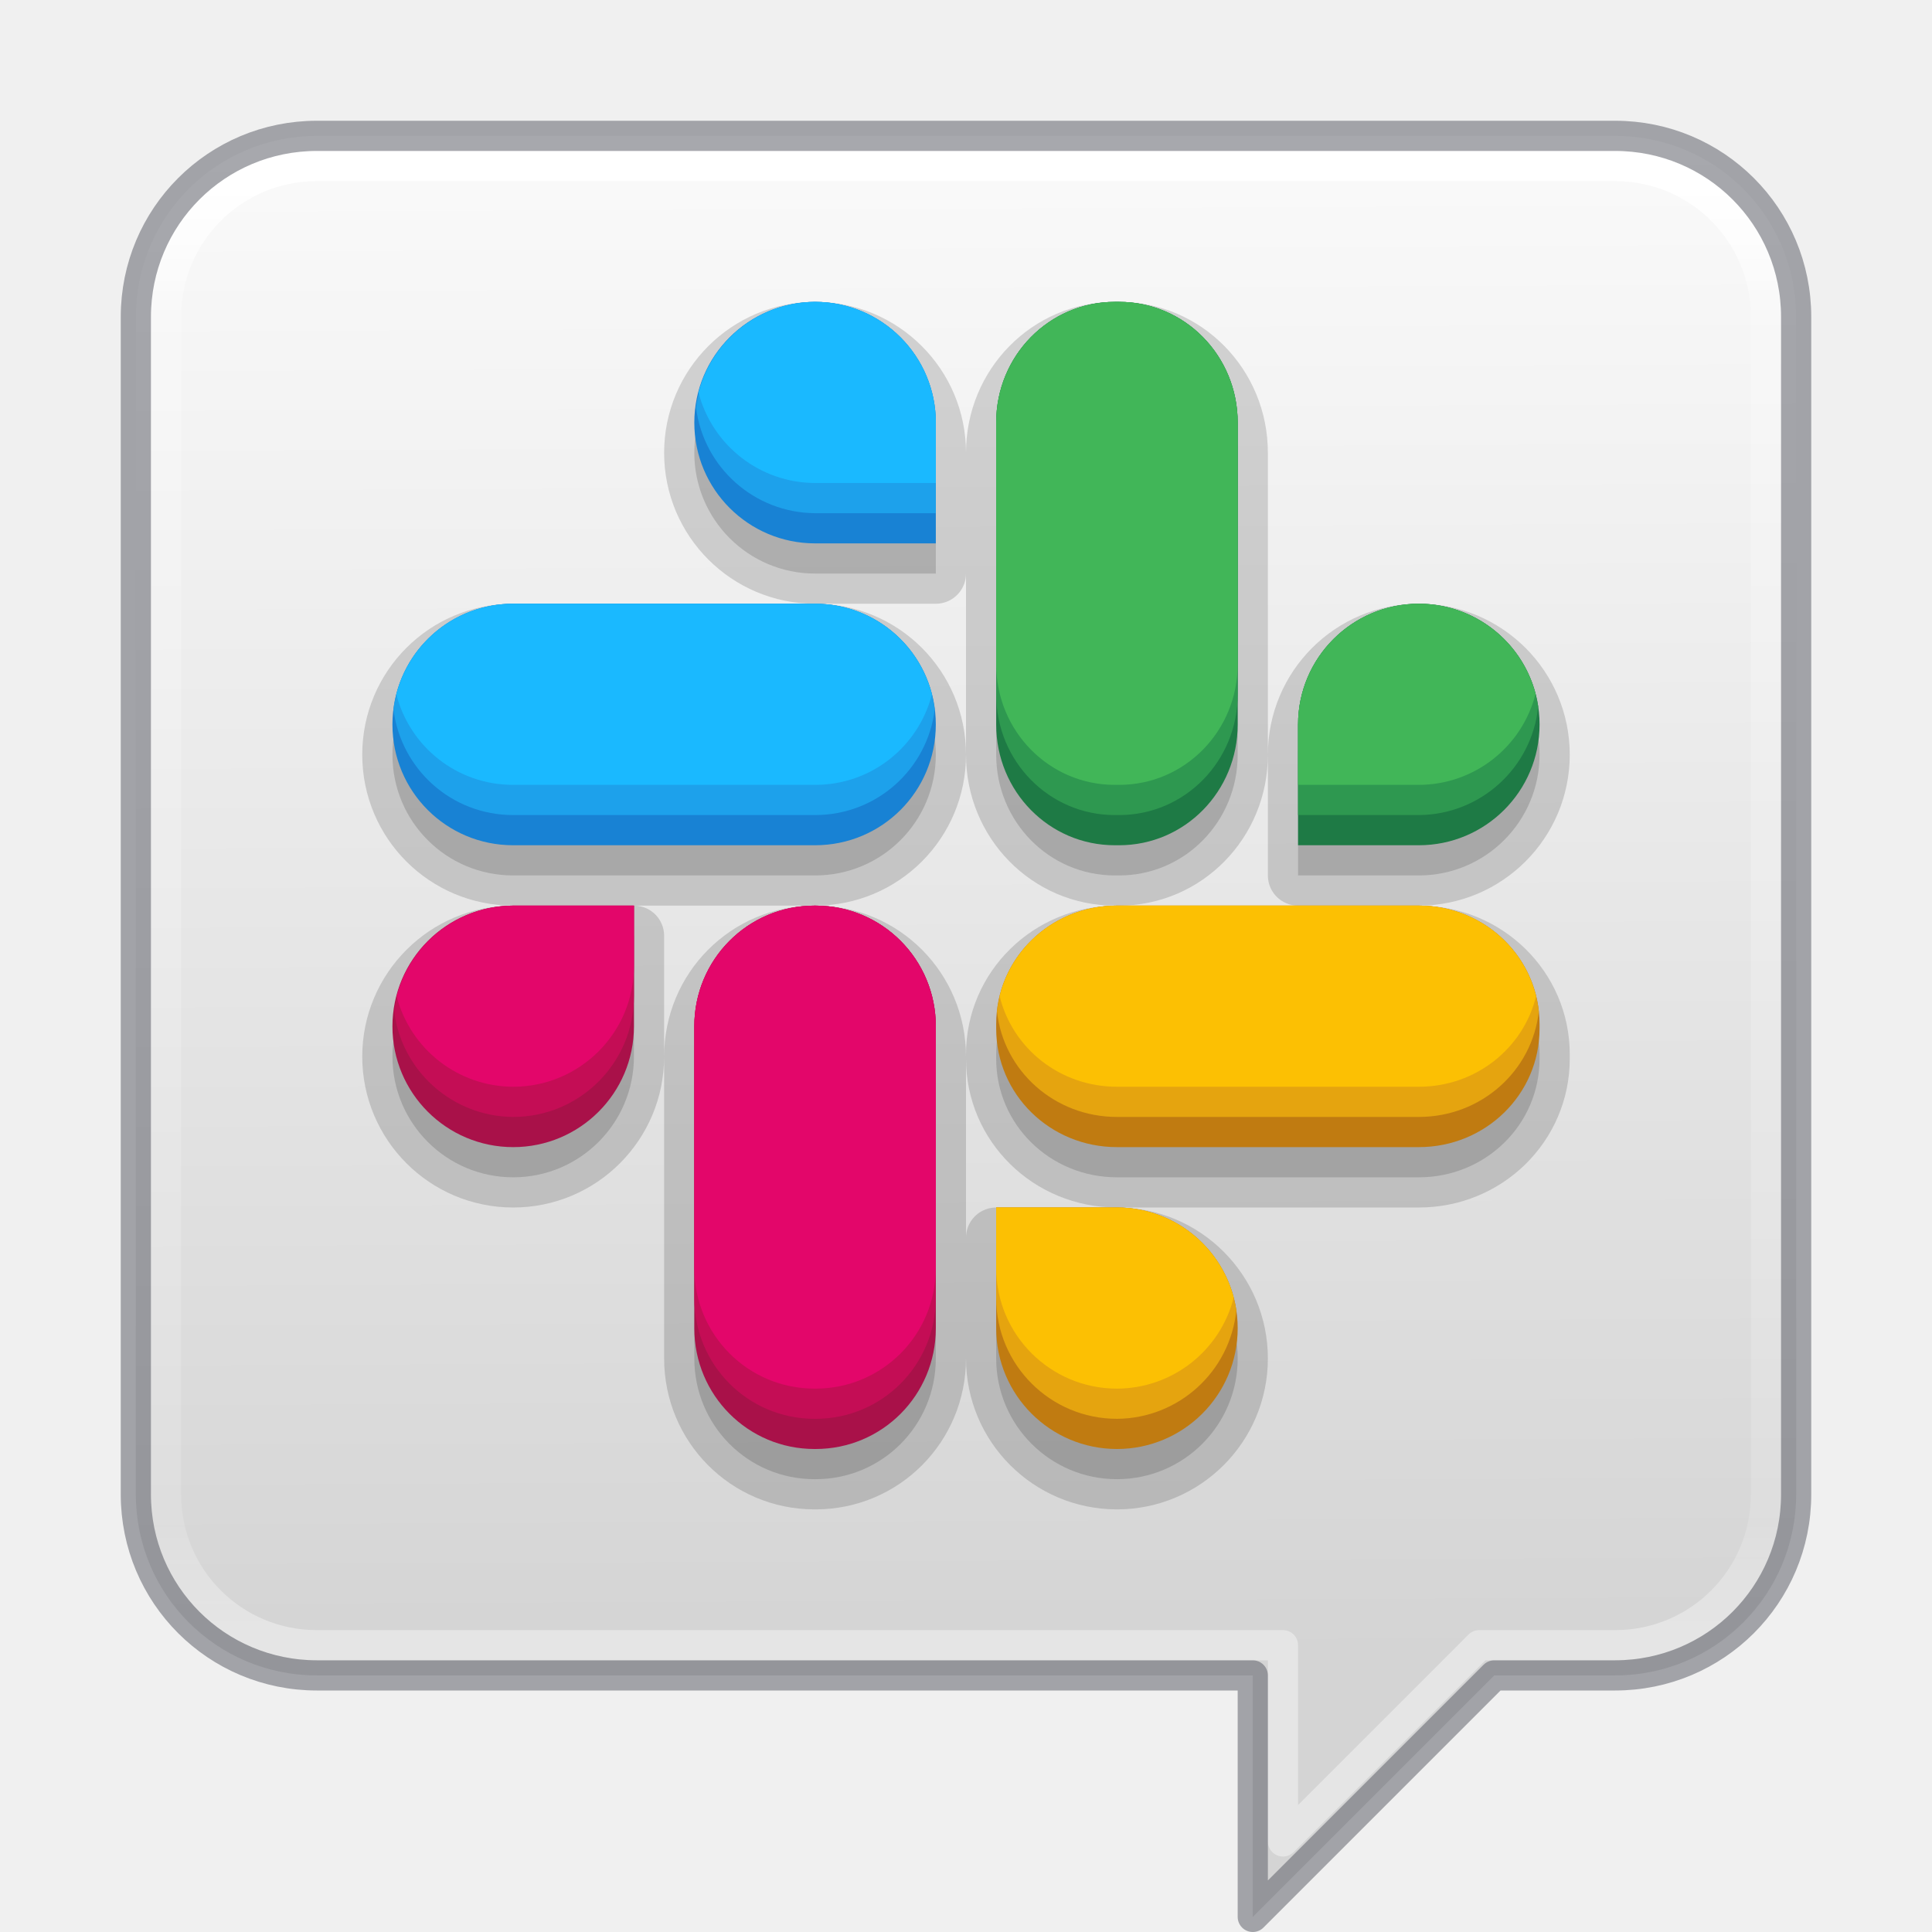
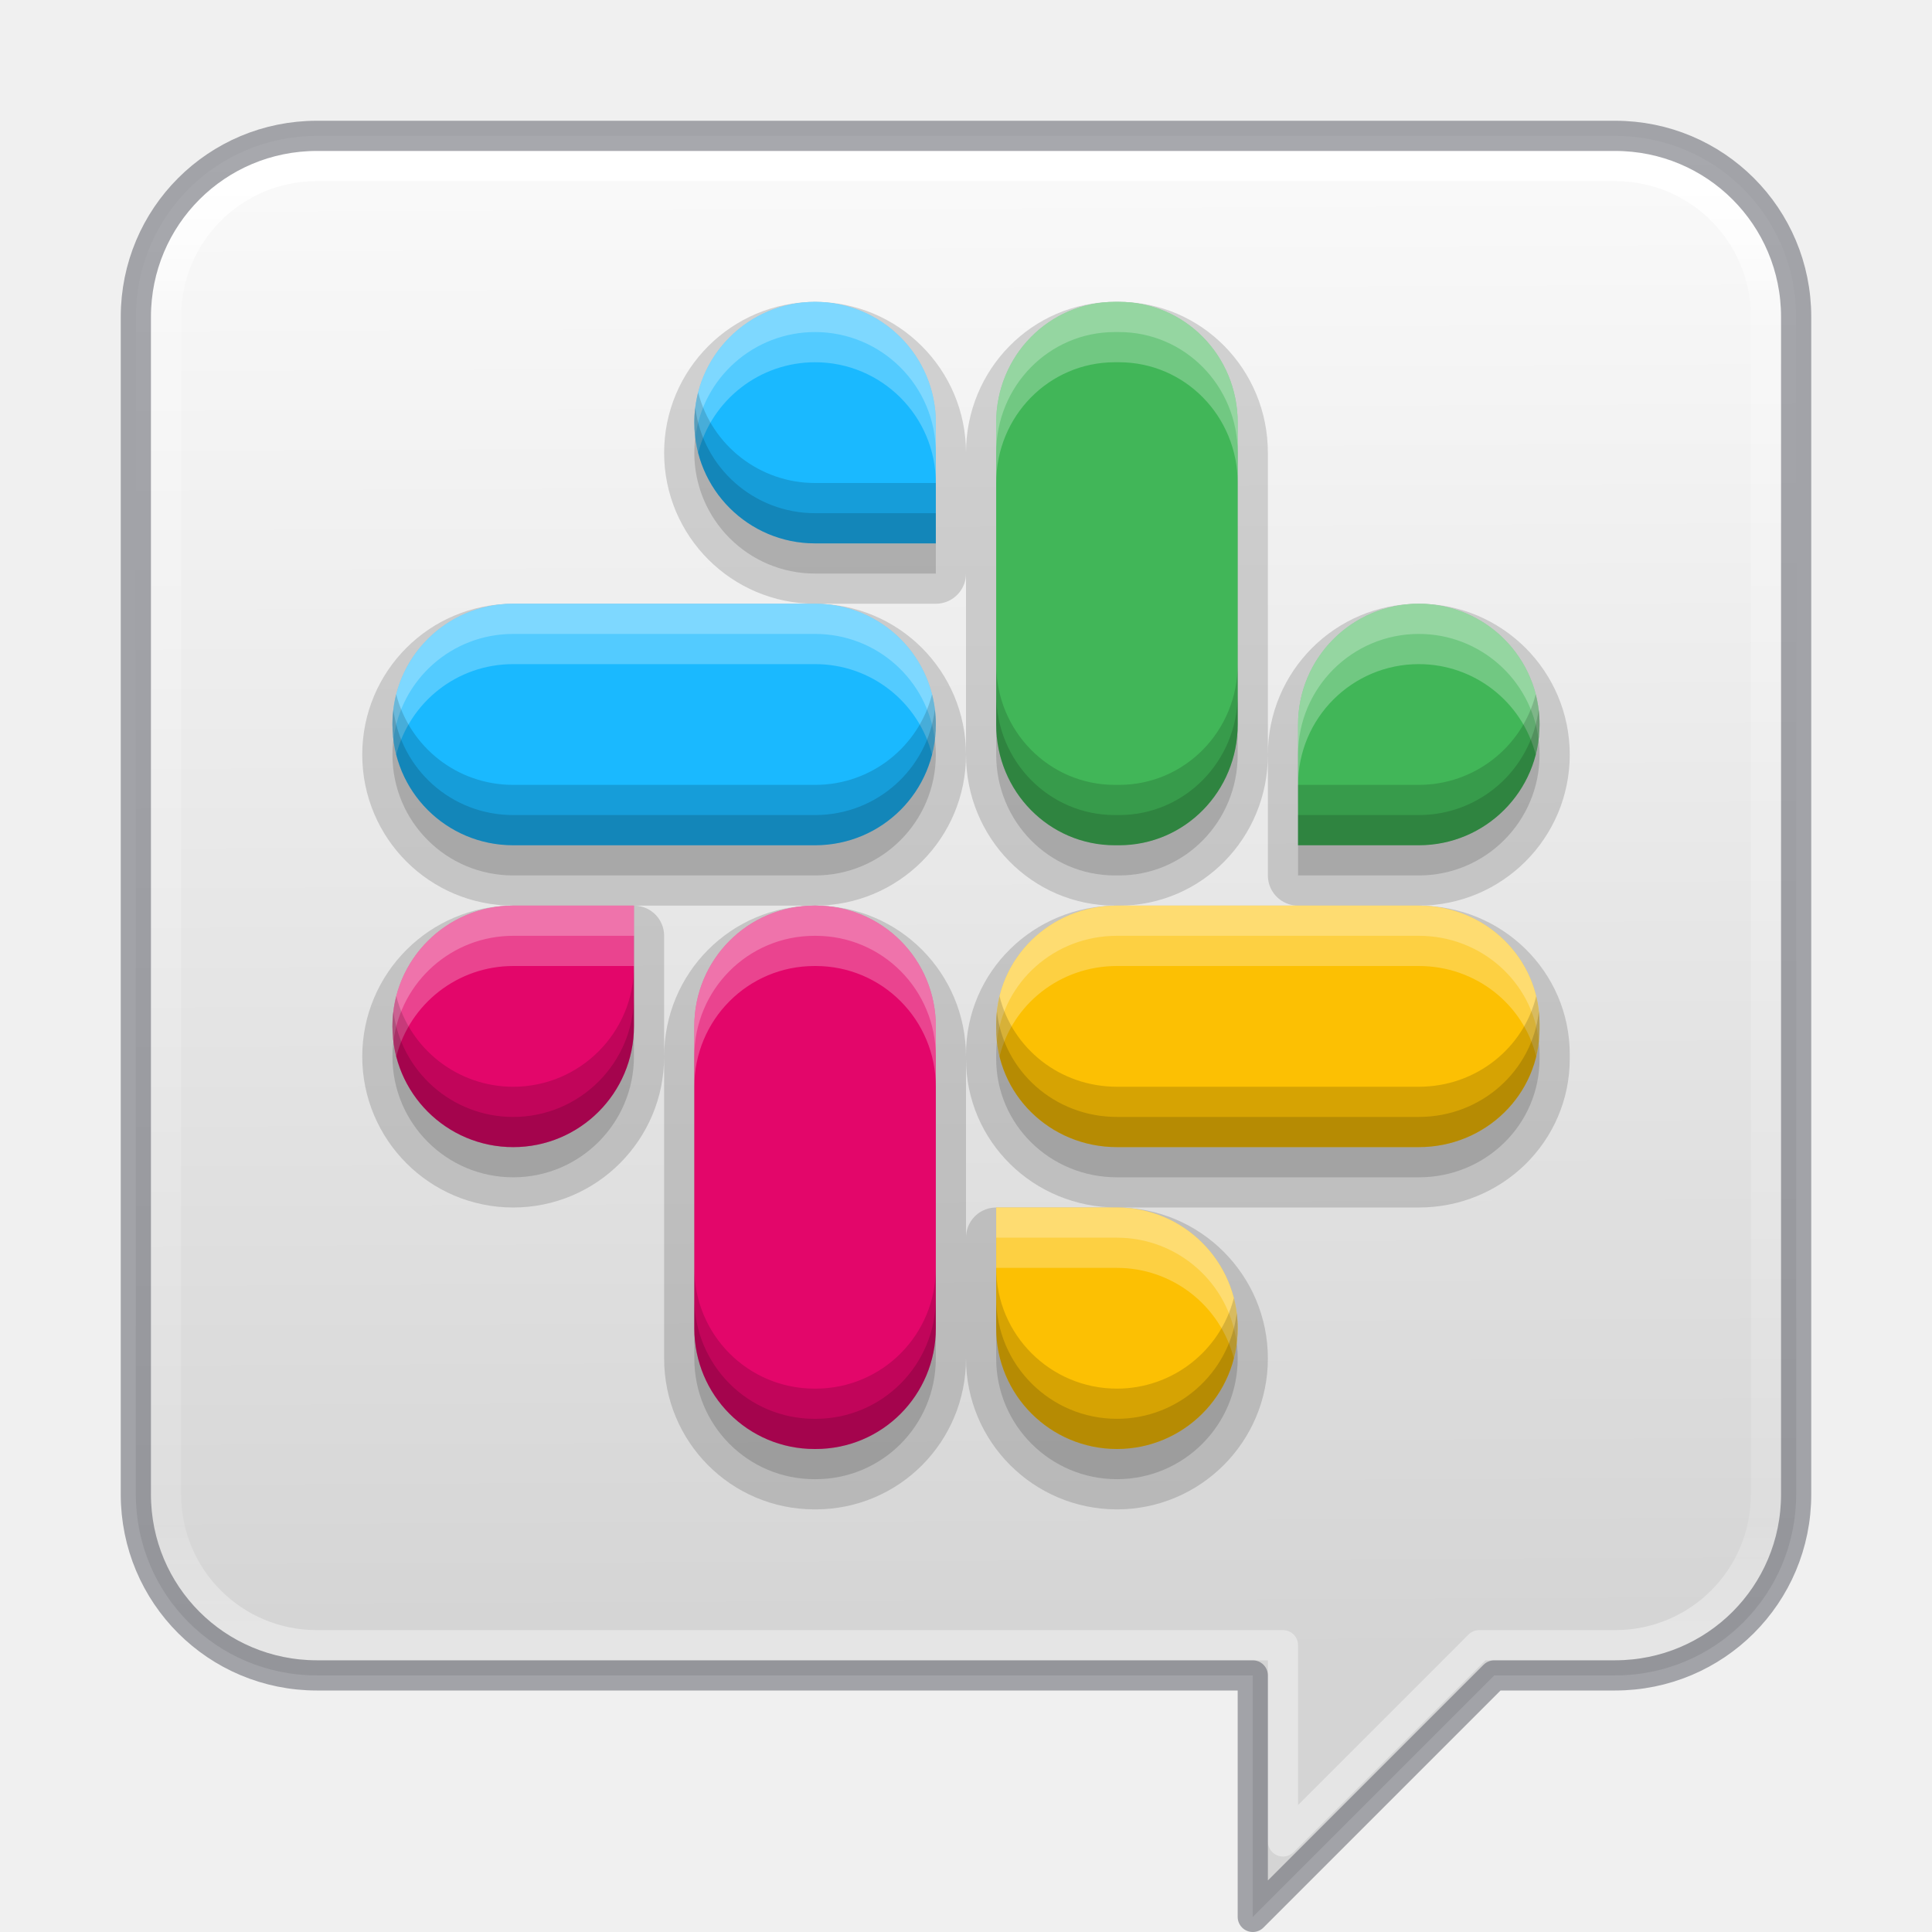
<svg xmlns="http://www.w3.org/2000/svg" xmlns:xlink="http://www.w3.org/1999/xlink" width="64" height="64" viewBox="0 0 64 64" fill="none" version="1.1" id="svg4" xml:space="preserve">
  <defs id="defs4">
    <linearGradient id="linearGradient4">
      <stop style="stop-color:#fafafa;stop-opacity:1;" offset="0" id="stop4" />
      <stop style="stop-color:#d4d4d4;stop-opacity:1;" offset="1" id="stop5" />
    </linearGradient>
    <linearGradient y2="42.053" x2="37.962" y1="5.848" x1="37.962" gradientTransform="matrix(1.432432,0,0,1.436283,-2.378375,-2.399544)" gradientUnits="userSpaceOnUse" id="linearGradient3904" xlink:href="#linearGradient4270" />
    <linearGradient id="linearGradient4270">
      <stop id="stop4272" style="stop-color:#ffffff;stop-opacity:1" offset="0" />
      <stop id="stop4274" style="stop-color:#ffffff;stop-opacity:0.235" offset="0.087" />
      <stop id="stop4276" style="stop-color:#ffffff;stop-opacity:0.157" offset="0.913" />
      <stop id="stop4278" style="stop-color:#ffffff;stop-opacity:0.392" offset="1" />
    </linearGradient>
    <linearGradient id="linearGradient3688-166-749-654">
      <stop offset="0" style="stop-color:#181818;stop-opacity:1" id="stop3088" />
      <stop offset="1" style="stop-color:#181818;stop-opacity:0" id="stop3090" />
    </linearGradient>
    <linearGradient id="linearGradient3702-501-757-795">
      <stop offset="0" style="stop-color:#181818;stop-opacity:0" id="stop3100" />
      <stop offset="0.5" style="stop-color:#181818;stop-opacity:1" id="stop3102" />
      <stop offset="1" style="stop-color:#181818;stop-opacity:0" id="stop3104" />
    </linearGradient>
    <radialGradient cx="4.993" cy="43.5" r="2.5" fx="4.993" fy="43.5" id="radialGradient3337-2-2" xlink:href="#linearGradient3688-166-749-654" gradientUnits="userSpaceOnUse" gradientTransform="matrix(2.404541,0,0,1,41.98575,15.5)" />
    <radialGradient cx="4.993" cy="43.5" r="2.5" fx="4.993" fy="43.5" id="radialGradient3339-1-4" xlink:href="#linearGradient3688-166-749-654" gradientUnits="userSpaceOnUse" gradientTransform="matrix(2.404541,0,0,1,-22.01424,-102.5)" />
    <linearGradient x1="25.058" y1="47.028" x2="25.058" y2="39.999" id="linearGradient6394" xlink:href="#linearGradient3702-501-757-795" gradientUnits="userSpaceOnUse" gradientTransform="matrix(1.571429,0,0,0.7142857,-5.714285,27.92857)" />
    <style id="style1">.g{fill:#000;}.g,.h,.i{stroke-width:0px;}.h{fill:url(#e);}.i{fill:#fff;}</style>
    <style id="style1-6">.cls-1{fill:#fff;}</style>
    <style id="style1-67">.cls-1{fill:#fff;}</style>
    <linearGradient xlink:href="#linearGradient4" id="linearGradient5" x1="33.5" y1="5" x2="33.5" y2="59" gradientUnits="userSpaceOnUse" />
    <linearGradient id="linearGradient24">
      <stop style="stop-color:#fafafa;stop-opacity:1;" offset="0" id="stop24" />
      <stop style="stop-color:#fafafa;stop-opacity:0;" offset="1" id="stop25" />
    </linearGradient>
    <linearGradient id="linearGradient23">
      <stop offset="0" style="stop-color:#ffffff;stop-opacity:1" id="stop20" />
      <stop offset="0.134" style="stop-color:#ffffff;stop-opacity:0.235" id="stop21" />
      <stop offset="0.866" style="stop-color:#ffffff;stop-opacity:0.157" id="stop22" />
      <stop offset="1" style="stop-color:#ffffff;stop-opacity:0.392" id="stop23" />
    </linearGradient>
    <linearGradient id="linearGradient2">
      <stop style="stop-color:#5865f2;stop-opacity:1;" offset="0" id="stop3-3" />
      <stop style="stop-color:#1f30f4;stop-opacity:1;" offset="1" id="stop4-5" />
    </linearGradient>
    <style id="style1-53">.g{fill:#000;}.g,.h,.i{stroke-width:0px;}.h{fill:url(#e);}.i{fill:#fff;}</style>
    <style id="style1-6-5">.cls-1{fill:#fff;}</style>
    <style id="style1-67-6">.cls-1{fill:#fff;}</style>
    <style id="style1-56">.g{fill:#000;}.g,.h,.i{stroke-width:0px;}.h{fill:url(#e);}.i{fill:#fff;}</style>
    <style id="style1-7">.g{fill:#000;}.g,.h,.i{stroke-width:0px;}.h{fill:url(#e);}.i{fill:#fff;}</style>
    <style id="style1-5">.g{fill:#000;}.g,.h,.i{stroke-width:0px;}.h{fill:url(#e);}.i{fill:#fff;}</style>
    <style id="style1-3">.g{fill:#000;}.g,.h,.i{stroke-width:0px;}.h{fill:url(#e);}.i{fill:#fff;}</style>
    <style id="style1-6-1">.cls-1{fill:#fff;}</style>
    <style id="style1-2">.g{fill:#000;}.g,.h,.i{stroke-width:0px;}.h{fill:url(#e);}.i{fill:#fff;}</style>
    <style id="style1-6-8">.cls-1{fill:#fff;}</style>
    <linearGradient xlink:href="#linearGradient4" id="linearGradient11" x1="32" y1="3" x2="32" y2="61" gradientUnits="userSpaceOnUse" gradientTransform="translate(0,-67)" />
    <linearGradient xlink:href="#linearGradient23" id="linearGradient20" x1="32" y1="4" x2="32" y2="60" gradientUnits="userSpaceOnUse" gradientTransform="translate(0,-67)" />
    <linearGradient xlink:href="#linearGradient24" id="linearGradient25" x1="53.554" y1="59.876" x2="52.483" y2="55.162" gradientUnits="userSpaceOnUse" gradientTransform="translate(0,-67)" />
    <linearGradient id="linearGradient3820-7-2">
      <stop offset="0" style="stop-color:#000000;stop-opacity:1" id="stop3822-2-6" />
      <stop offset="1" style="stop-color:#000000;stop-opacity:0" id="stop3824-1-2" />
    </linearGradient>
    <radialGradient xlink:href="#linearGradient3820-7-2" id="radialGradient3" gradientUnits="userSpaceOnUse" gradientTransform="matrix(0.3823536,7.5555777e-8,-1.8372241e-8,0.1115198,-5.925427,36.33585)" cx="99.189" cy="185.297" fx="99.189" fy="185.297" r="62.769" />
    <radialGradient xlink:href="#linearGradient3820-7-2" id="radialGradient4" gradientUnits="userSpaceOnUse" gradientTransform="matrix(0.2549024,5.3967361e-8,-1.2248161e-8,0.07965545,6.716382,44.24067)" cx="99.189" cy="185.297" fx="99.189" fy="185.297" r="62.769" />
    <style id="style1-9">.g{fill:#000;}.g,.h,.i{stroke-width:0px;}.h{fill:url(#e);}.i{fill:#fff;}</style>
    <style id="style1-6-22">.cls-1{fill:#fff;}</style>
    <style id="style1-67-8">.cls-1{fill:#fff;}</style>
    <style id="style1-56-9">.g{fill:#000;}.g,.h,.i{stroke-width:0px;}.h{fill:url(#e);}.i{fill:#fff;}</style>
    <style id="style1-7-7">.g{fill:#000;}.g,.h,.i{stroke-width:0px;}.h{fill:url(#e);}.i{fill:#fff;}</style>
    <style id="style1-5-3">.g{fill:#000;}.g,.h,.i{stroke-width:0px;}.h{fill:url(#e);}.i{fill:#fff;}</style>
    <style id="style1-3-6">.g{fill:#000;}.g,.h,.i{stroke-width:0px;}.h{fill:url(#e);}.i{fill:#fff;}</style>
    <style id="style1-6-1-1">.cls-1{fill:#fff;}</style>
    <style id="style1-2-2">.g{fill:#000;}.g,.h,.i{stroke-width:0px;}.h{fill:url(#e);}.i{fill:#fff;}</style>
    <style id="style1-6-8-9">.cls-1{fill:#fff;}</style>
    <linearGradient xlink:href="#linearGradient2" id="linearGradient11-3" x1="32" y1="3" x2="32" y2="61" gradientUnits="userSpaceOnUse" gradientTransform="translate(0,-65)" />
    <linearGradient xlink:href="#linearGradient23" id="linearGradient20-1" x1="32" y1="4" x2="32" y2="60" gradientUnits="userSpaceOnUse" gradientTransform="translate(0,-65)" />
    <linearGradient xlink:href="#linearGradient24" id="linearGradient25-9" x1="53.554" y1="59.876" x2="52.483" y2="55.162" gradientUnits="userSpaceOnUse" gradientTransform="translate(0,-65)" />
    <radialGradient xlink:href="#linearGradient3820-7-2" id="radialGradient3-8" gradientUnits="userSpaceOnUse" gradientTransform="matrix(0.3823536,7.5555777e-8,-1.8372241e-8,0.1115198,-5.925427,36.33585)" cx="99.189" cy="185.297" fx="99.189" fy="185.297" r="62.769" />
    <radialGradient xlink:href="#linearGradient3820-7-2" id="radialGradient4-4" gradientUnits="userSpaceOnUse" gradientTransform="matrix(0.2549024,5.3967361e-8,-1.2248161e-8,0.07965545,6.716382,44.24067)" cx="99.189" cy="185.297" fx="99.189" fy="185.297" r="62.769" />
    <linearGradient id="linearGradient909">
      <stop id="stop901" style="stop-color:#cd9ef7;stop-opacity:1" offset="0" />
      <stop id="stop907" style="stop-color:#a56de2;stop-opacity:1" offset="1" />
    </linearGradient>
    <linearGradient y2="39.317" x2="24" y1="5.898" x1="24" gradientTransform="matrix(1.432432,0,0,1.436283,-2.378375,-2.470783)" gradientUnits="userSpaceOnUse" id="linearGradient3904-5" xlink:href="#linearGradient4270-0" />
    <linearGradient id="linearGradient4270-0">
      <stop id="stop4272-3" style="stop-color:#ffffff;stop-opacity:1" offset="0" />
      <stop id="stop4274-6" style="stop-color:#ffffff;stop-opacity:0.235" offset="0.094" />
      <stop id="stop4276-1" style="stop-color:#ffffff;stop-opacity:0.157" offset="0.927" />
      <stop id="stop4278-0" style="stop-color:#ffffff;stop-opacity:0.392" offset="1" />
    </linearGradient>
    <linearGradient xlink:href="#linearGradient4" id="linearGradient899" x1="31.781" y1="4.927" x2="32" y2="55" gradientUnits="userSpaceOnUse" />
    <linearGradient id="linearGradient18">
      <stop style="stop-color:#ffffff;stop-opacity:1;" offset="0" id="stop18" />
      <stop style="stop-color:#ffffff;stop-opacity:0;" offset="1" id="stop19" />
    </linearGradient>
    <linearGradient id="linearGradient17">
      <stop offset="0" style="stop-color:#ffffff;stop-opacity:1" id="stop14" />
      <stop offset="0.145" style="stop-color:#ffffff;stop-opacity:0.235" id="stop15" />
      <stop offset="0.855" style="stop-color:#ffffff;stop-opacity:0.157" id="stop16" />
      <stop offset="1" style="stop-color:#ffffff;stop-opacity:0.392" id="stop17" />
    </linearGradient>
    <style id="style1-0">.g{fill:#000;}.g,.h,.i{stroke-width:0px;}.h{fill:url(#e);}.i{fill:#fff;}</style>
    <style id="style1-7-23">.g{fill:#000;}.g,.h,.i{stroke-width:0px;}.h{fill:url(#e);}.i{fill:#fff;}</style>
    <style id="style1-5-7">.g{fill:#000;}.g,.h,.i{stroke-width:0px;}.h{fill:url(#e);}.i{fill:#fff;}</style>
    <style id="style1-3-2">.g{fill:#000;}.g,.h,.i{stroke-width:0px;}.h{fill:url(#e);}.i{fill:#fff;}</style>
    <style id="style1-6-28">.cls-1{fill:#fff;}</style>
    <linearGradient xlink:href="#linearGradient17" id="linearGradient12" x1="24" y1="6" x2="24" y2="44" gradientUnits="userSpaceOnUse" gradientTransform="translate(0,-51)" />
    <linearGradient xlink:href="#linearGradient18" id="linearGradient19" x1="38.264" y1="46.5" x2="36.881" y2="41" gradientUnits="userSpaceOnUse" gradientTransform="translate(0,-51)" />
    <radialGradient xlink:href="#linearGradient3820-7-2" id="radialGradient3-3" gradientUnits="userSpaceOnUse" gradientTransform="matrix(0.3823536,7.5555777e-8,-1.8372241e-8,0.1115198,-5.925427,36.33585)" cx="99.189" cy="185.297" fx="99.189" fy="185.297" r="62.769" />
    <radialGradient xlink:href="#linearGradient3820-7-2" id="radialGradient4-6" gradientUnits="userSpaceOnUse" gradientTransform="matrix(0.2549024,5.3967361e-8,-1.2248161e-8,0.07965545,6.716382,44.24067)" cx="99.189" cy="185.297" fx="99.189" fy="185.297" r="62.769" />
    <style id="style1-62">.g{fill:#000;}.g,.h,.i{stroke-width:0px;}.h{fill:url(#e);}.i{fill:#fff;}</style>
    <style id="style1-6-9">.cls-1{fill:#fff;}</style>
    <style id="style1-67-1">.cls-1{fill:#fff;}</style>
    <style id="style1-56-2">.g{fill:#000;}.g,.h,.i{stroke-width:0px;}.h{fill:url(#e);}.i{fill:#fff;}</style>
    <style id="style1-7-1">.g{fill:#000;}.g,.h,.i{stroke-width:0px;}.h{fill:url(#e);}.i{fill:#fff;}</style>
    <style id="style1-5-2">.g{fill:#000;}.g,.h,.i{stroke-width:0px;}.h{fill:url(#e);}.i{fill:#fff;}</style>
    <style id="style1-3-7">.g{fill:#000;}.g,.h,.i{stroke-width:0px;}.h{fill:url(#e);}.i{fill:#fff;}</style>
    <style id="style1-6-1-9">.cls-1{fill:#fff;}</style>
    <style id="style1-2-3">.g{fill:#000;}.g,.h,.i{stroke-width:0px;}.h{fill:url(#e);}.i{fill:#fff;}</style>
    <style id="style1-6-8-1">.cls-1{fill:#fff;}</style>
    <linearGradient xlink:href="#linearGradient2" id="linearGradient9" x1="24" y1="5" x2="24" y2="45" gradientUnits="userSpaceOnUse" gradientTransform="translate(0,-51)" />
    <linearGradient id="linearGradient1201">
      <stop id="stop1193" style="stop-color:#ffffff;stop-opacity:1" offset="0" />
      <stop id="stop1195" style="stop-color:#ffffff;stop-opacity:0.235" offset="0.074" />
      <stop id="stop1197" style="stop-color:#ffffff;stop-opacity:0.157" offset="0.926" />
      <stop id="stop1199" style="stop-color:#ffffff;stop-opacity:0.392" offset="1" />
    </linearGradient>
    <linearGradient x1="39" y1="6" x2="39" y2="40" id="linearGradient3058-5" xlink:href="#linearGradient1201" gradientUnits="userSpaceOnUse" gradientTransform="translate(74)" />
    <linearGradient xlink:href="#linearGradient2" id="linearGradient930-9-2" x1="16.692" y1="2.5" x2="16.692" y2="27.769" gradientUnits="userSpaceOnUse" gradientTransform="matrix(1.444444,0,0,1.444444,74.88891,0.888891)" />
    <linearGradient id="linearGradient30">
      <stop style="stop-color:#ffffff;stop-opacity:1;" offset="0" id="stop30" />
      <stop style="stop-color:#fafafa;stop-opacity:0;" offset="1" id="stop31" />
    </linearGradient>
    <linearGradient id="linearGradient22">
      <stop id="stop13" style="stop-color:#ffffff;stop-opacity:1" offset="0" />
      <stop id="stop20-9" style="stop-color:#ffffff;stop-opacity:0.235" offset="0.135" />
      <stop id="stop21-4" style="stop-color:#ffffff;stop-opacity:0.157" offset="0.865" />
      <stop id="stop22-7" style="stop-color:#ffffff;stop-opacity:0.392" offset="1" />
    </linearGradient>
    <style id="style1-79">.g{fill:#000;}.g,.h,.i{stroke-width:0px;}.h{fill:url(#e);}.i{fill:#fff;}</style>
    <style id="style1-7-2">.g{fill:#000;}.g,.h,.i{stroke-width:0px;}.h{fill:url(#e);}.i{fill:#fff;}</style>
    <style id="style1-5-0">.g{fill:#000;}.g,.h,.i{stroke-width:0px;}.h{fill:url(#e);}.i{fill:#fff;}</style>
    <style id="style1-53-6">.g{fill:#000;}.g,.h,.i{stroke-width:0px;}.h{fill:url(#e);}.i{fill:#fff;}</style>
    <style id="style1-6-2">.cls-1{fill:#fff;}</style>
    <style id="style1-67-3">.cls-1{fill:#fff;}</style>
    <style id="style1-675">.g{fill:#000;}.g,.h,.i{stroke-width:0px;}.h{fill:url(#e);}.i{fill:#fff;}</style>
    <style id="style1-7-3">.g{fill:#000;}.g,.h,.i{stroke-width:0px;}.h{fill:url(#e);}.i{fill:#fff;}</style>
    <style id="style1-5-5">.g{fill:#000;}.g,.h,.i{stroke-width:0px;}.h{fill:url(#e);}.i{fill:#fff;}</style>
    <style id="style1-3-9">.g{fill:#000;}.g,.h,.i{stroke-width:0px;}.h{fill:url(#e);}.i{fill:#fff;}</style>
    <style id="style1-6-6">.cls-1{fill:#fff;}</style>
    <style id="style1-70">.g{fill:#000;}.g,.h,.i{stroke-width:0px;}.h{fill:url(#e);}.i{fill:#fff;}</style>
    <style id="style1-6-3">.cls-1{fill:#fff;}</style>
    <linearGradient id="linearGradient3820-7-2-2">
      <stop offset="0" style="stop-color:#3d3d3d;stop-opacity:1" id="stop3822-2-6-36" />
      <stop offset="0.5" style="stop-color:#686868;stop-opacity:0.498" id="stop3864-8-7-6" />
      <stop offset="1" style="stop-color:#686868;stop-opacity:0" id="stop3824-1-2-4" />
    </linearGradient>
    <radialGradient cx="99.157" cy="186.171" r="62.769" fx="99.157" fy="186.171" id="radialGradient3108-6" xlink:href="#linearGradient3820-7-2-2" gradientUnits="userSpaceOnUse" gradientTransform="matrix(0.2147314,0,0,0.06794726,-5.313625,15.11686)" />
    <linearGradient xlink:href="#linearGradient22" id="linearGradient13" x1="16" y1="3" x2="16" y2="29" gradientUnits="userSpaceOnUse" gradientTransform="translate(0,-33)" />
    <linearGradient xlink:href="#linearGradient2" id="linearGradient29" x1="16" y1="3" x2="16" y2="30" gradientUnits="userSpaceOnUse" gradientTransform="translate(0,-33)" />
    <linearGradient xlink:href="#linearGradient30" id="linearGradient31" x1="25.003" y1="30.933" x2="23.779" y2="27.459" gradientUnits="userSpaceOnUse" />
    <linearGradient id="linearGradient4-3">
      <stop id="stop1" style="stop-color:#ffffff;stop-opacity:1" offset="0" />
      <stop id="stop2" style="stop-color:#ffffff;stop-opacity:0.235" offset="0.068" />
      <stop id="stop3" style="stop-color:#ffffff;stop-opacity:0.157" offset="0.932" />
      <stop id="stop4-2" style="stop-color:#ffffff;stop-opacity:0.392" offset="1" />
    </linearGradient>
    <linearGradient xlink:href="#linearGradient2" id="linearGradient930-9-2-8" x1="17" y1="2.5" x2="17" y2="29" gradientUnits="userSpaceOnUse" gradientTransform="translate(58)" />
    <linearGradient x1="24" y1="6.24" x2="24" y2="38.8" id="linearGradient4161-0-2" xlink:href="#linearGradient4-3" gradientUnits="userSpaceOnUse" gradientTransform="matrix(0.6756757,0,0,0.6756757,57.78379,-0.2162061)" />
  </defs>
  <path id="rect5505-21-3-8-5-2-9" style="color:#000000;display:inline;overflow:visible;visibility:visible;fill:url(#linearGradient899);fill-opacity:1;fill-rule:nonzero;stroke:none;stroke-width:1;marker:none;enable-background:accumulate" d="m 10.5,4.5 c -3.324,0 -6,2.676 -6,6 v 39 c 0,3.324 2.676,6 6,6 h 31 v 8 l 8,-8 h 4 c 3.324,0 6,-2.676 6,-6 v -39 c 0,-3.324 -2.676,-6 -6,-6 z" />
  <path id="rect6741" style="opacity:1;fill:none;stroke:url(#linearGradient3904-5);stroke-width:1;stroke-linecap:round;stroke-linejoin:round;stroke-miterlimit:4;stroke-dasharray:none;stroke-dashoffset:0;stroke-opacity:1" d="m 10.5,5.5 c -2.77,0 -5,2.23 -5,5 v 39 c 0,2.77 2.23,5 5,5 h 32 V 61 L 49,54.5 h 4.5 c 2.77,0 5,-2.23 5,-5 v -39 c 0,-2.77 -2.23,-5 -5,-5 z" />
  <path id="rect5505-21-9" style="color:#000000;display:inline;overflow:visible;visibility:visible;opacity:1;fill:none;stroke:#555761;stroke-width:1;stroke-linecap:round;stroke-linejoin:round;stroke-miterlimit:4;stroke-dasharray:none;stroke-dashoffset:0;stroke-opacity:0.5;marker:none;enable-background:accumulate" d="m 10.5,4.5 c -3.324,0 -6,2.676 -6,6 v 39 c 0,3.324 2.676,6 6,6 h 31 v 8 l 8,-8 h 4 c 3.324,0 6,-2.676 6,-6 v -39 c 0,-3.324 -2.676,-6 -6,-6 z" />
  <path id="path29-7" style="opacity:0.15;fill:#000000;fill-opacity:1;stroke:#000000;stroke-width:2;stroke-linecap:round;stroke-linejoin:round;stroke-opacity:1" d="m 27,11 a 4,4 0 0 0 -4,4 4,4 0 0 0 4,4 h 4 v -4 a 4,4 0 0 0 -4,-4 z m 9.93,0 C 34.753,11 33,12.784 33,15 v 10 c 0,2.216 1.753,4 3.93,4 h 0.141 C 39.247,29 41,27.216 41,25 V 15 c 0,-2.216 -1.753,-4 -3.93,-4 z M 17,21 c -2.216,0 -4,1.784 -4,4 0,2.216 1.784,4 4,4 h 10 c 2.216,0 4,-1.784 4,-4 0,-2.216 -1.784,-4 -4,-4 z m 30,0 a 4,4 0 0 0 -4,4 v 4 h 4 a 4,4 0 0 0 4,-4 4,4 0 0 0 -4,-4 z M 17,31 a 4,4 0 0 0 -4,4 4,4 0 0 0 4,4 4,4 0 0 0 4,-4 v -4 z m 9.982,0 C 24.776,31 23,32.784 23,35 v 10 c 0,2.216 1.776,4 3.982,4 h 0.035 C 29.224,49 31,47.216 31,45 V 35 c 0,-2.216 -1.776,-4 -3.982,-4 z M 37,31 c -2.216,0 -4,1.75 -4,3.924 v 0.152 C 33,37.25 34.784,39 37,39 h 10 c 2.216,0 4,-1.75 4,-3.924 V 34.924 C 51,32.75 49.216,31 47,31 Z m -4,10 v 4 a 4,4 0 0 0 4,4 4,4 0 0 0 4,-4 4,4 0 0 0 -4,-4 z" />
  <path id="path26-0" style="opacity:0.15;fill:#000000;fill-opacity:1;stroke:none;stroke-width:2;stroke-linecap:round;stroke-linejoin:round;stroke-opacity:1" d="m 27,11 a 4,4 0 0 0 -4,4 4,4 0 0 0 4,4 h 4 v -4 a 4,4 0 0 0 -4,-4 z m 9.93,0 C 34.753,11 33,12.784 33,15 v 10 c 0,2.216 1.753,4 3.93,4 h 0.141 C 39.247,29 41,27.216 41,25 V 15 c 0,-2.216 -1.753,-4 -3.93,-4 z M 17,21 c -2.216,0 -4,1.784 -4,4 0,2.216 1.784,4 4,4 h 10 c 2.216,0 4,-1.784 4,-4 0,-2.216 -1.784,-4 -4,-4 z m 30,0 a 4,4 0 0 0 -4,4 v 4 h 4 a 4,4 0 0 0 4,-4 4,4 0 0 0 -4,-4 z M 17,31 a 4,4 0 0 0 -4,4 4,4 0 0 0 4,4 4,4 0 0 0 4,-4 v -4 z m 9.982,0 C 24.776,31 23,32.784 23,35 v 10 c 0,2.216 1.776,4 3.982,4 h 0.035 C 29.224,49 31,47.216 31,45 V 35 c 0,-2.216 -1.776,-4 -3.982,-4 z M 37,31 c -2.216,0 -4,1.75 -4,3.924 v 0.152 C 33,37.25 34.784,39 37,39 h 10 c 2.216,0 4,-1.75 4,-3.924 V 34.924 C 51,32.75 49.216,31 47,31 Z m -4,10 v 4 a 4,4 0 0 0 4,4 4,4 0 0 0 4,-4 4,4 0 0 0 -4,-4 z" />
-   <path id="rect7-9" style="fill:#1882d4;fill-opacity:1;stroke:none;stroke-width:2;stroke-linecap:round;stroke-linejoin:round;stroke-opacity:1" d="m 27,10 a 4,4 0 0 0 -4,4 4,4 0 0 0 4,4 h 4 V 14 A 4,4 0 0 0 27,10 Z M 17,20 c -2.216,0 -4,1.784 -4,4 0,2.216 1.784,4 4,4 h 10 c 2.216,0 4,-1.784 4,-4 0,-2.216 -1.784,-4 -4,-4 z" />
-   <path id="rect8-3" style="fill:#a91149;fill-opacity:1;stroke:none;stroke-width:2;stroke-linecap:round;stroke-linejoin:round;stroke-opacity:1" d="m 17,30 a 4,4 0 0 0 -4,4 4,4 0 0 0 4,4 4,4 0 0 0 4,-4 v -4 z m 9.982,0 C 24.776,30 23,31.784 23,34 v 10 c 0,2.216 1.776,4 3.982,4 h 0.035 C 29.224,48 31,46.216 31,44 V 34 c 0,-2.216 -1.776,-4 -3.982,-4 z" />
-   <path id="rect9-6" style="fill:#c07b11;fill-opacity:1;stroke:none;stroke-width:2;stroke-linecap:round;stroke-linejoin:round;stroke-opacity:1" d="m 37,30 c -2.216,0 -4,1.75 -4,3.924 v 0.152 C 33,36.25 34.784,38 37,38 h 10 c 2.216,0 4,-1.75 4,-3.924 V 33.924 C 51,31.75 49.216,30 47,30 Z m -4,10 v 4 a 4,4 0 0 0 4,4 4,4 0 0 0 4,-4 4,4 0 0 0 -4,-4 z" />
-   <path id="rect6-0" style="fill:#1e7a45;fill-opacity:1;stroke:none;stroke-width:2;stroke-linecap:round;stroke-linejoin:round;stroke-opacity:1" d="M 36.93,10 C 34.753,10 33,11.784 33,14 v 10 c 0,2.216 1.753,4 3.93,4 h 0.141 C 39.247,28 41,26.216 41,24 V 14 c 0,-2.216 -1.753,-4 -3.93,-4 z M 47,20 a 4,4 0 0 0 -4,4 v 4 h 4 a 4,4 0 0 0 4,-4 4,4 0 0 0 -4,-4 z" />
-   <path id="path18-6" style="fill:#1da1eb;fill-opacity:1;stroke:none;stroke-width:2;stroke-linecap:round;stroke-linejoin:round;stroke-opacity:1" d="M 27,10 A 4,4 0 0 0 23.057,13.5 4,4 0 0 0 27,17 h 4 V 14 A 4,4 0 0 0 27,10 Z M 17,20 c -2.046,0 -3.72,1.522 -3.965,3.5 C 13.28,25.478 14.954,27 17,27 h 10 c 2.046,0 3.72,-1.522 3.965,-3.5 C 30.72,21.522 29.046,20 27,20 Z" />
-   <path id="path19-2" style="fill:#1ab9ff;fill-opacity:1;stroke:none;stroke-width:2;stroke-linecap:round;stroke-linejoin:round;stroke-opacity:1" d="M 27,10 A 4,4 0 0 0 23.139,13 4,4 0 0 0 27,16 h 4 V 14 A 4,4 0 0 0 27,10 Z M 17,20 c -1.87,0 -3.429,1.272 -3.871,3 0.442,1.728 2.001,3 3.871,3 h 10 c 1.87,0 3.429,-1.272 3.871,-3 C 30.429,21.272 28.87,20 27,20 Z" />
-   <path id="path20-6" style="fill:#2e9850;fill-opacity:1;stroke:none;stroke-width:2;stroke-linecap:round;stroke-linejoin:round;stroke-opacity:1" d="M 36.93,10 C 34.753,10 33,11.784 33,14 v 9 c 0,2.216 1.753,4 3.93,4 h 0.141 C 39.247,27 41,25.216 41,23 v -9 c 0,-2.216 -1.753,-4 -3.93,-4 z M 47,20 a 4,4 0 0 0 -4,4 v 3 h 4 a 4,4 0 0 0 3.955,-3.596 4,4 0 0 0 0,-0.002 A 4,4 0 0 0 47,20 Z" />
-   <path id="path21-1" style="fill:#41b658;fill-opacity:1;stroke:none;stroke-width:2;stroke-linecap:round;stroke-linejoin:round;stroke-opacity:1" d="M 36.93,10 C 34.753,10 33,11.784 33,14 v 8 c 0,2.216 1.753,4 3.93,4 h 0.141 C 39.247,26 41,24.216 41,22 v -8 c 0,-2.216 -1.753,-4 -3.93,-4 z M 47,20 a 4,4 0 0 0 -4,4 v 2 h 4 A 4,4 0 0 0 50.867,22.986 4,4 0 0 0 47,20 Z" />
-   <path id="path22-8" style="fill:#e5a40f;fill-opacity:1;stroke:none;stroke-width:2;stroke-linecap:round;stroke-linejoin:round;stroke-opacity:1" d="m 37,30 c -2.07,0 -3.76,1.527 -3.975,3.5 C 33.24,35.473 34.93,37 37,37 h 10 c 2.07,0 3.76,-1.527 3.975,-3.5 C 50.76,31.527 49.07,30 47,30 Z m -4,10 v 3 a 4,4 0 0 0 4,4 4,4 0 0 0 3.955,-3.596 4,4 0 0 0 0,-0.002 A 4,4 0 0 0 37,40 Z" />
-   <path id="path23-7" style="fill:#fcc003;fill-opacity:1;stroke:none;stroke-width:2;stroke-linecap:round;stroke-linejoin:round;stroke-opacity:1" d="m 37,30 c -1.891,0 -3.463,1.275 -3.885,3 0.422,1.725 1.994,3 3.885,3 h 10 c 1.891,0 3.463,-1.275 3.885,-3 C 50.463,31.275 48.891,30 47,30 Z m -4,10 v 2 a 4,4 0 0 0 4,4 4,4 0 0 0 3.867,-3.014 A 4,4 0 0 0 37,40 Z" />
-   <path id="path24-9" style="fill:#c40d55;fill-opacity:1;stroke:none;stroke-width:2;stroke-linecap:round;stroke-linejoin:round;stroke-opacity:1" d="M 17,30 A 4,4 0 0 0 13.057,33.5 4,4 0 0 0 17,37 4,4 0 0 0 21,33 v -3 z m 9.982,0 C 24.776,30 23,31.784 23,34 v 9 c 0,2.216 1.776,4 3.982,4 h 0.035 C 29.224,47 31,45.216 31,43 v -9 c 0,-2.216 -1.776,-4 -3.982,-4 z" />
-   <path id="path25-2" style="fill:#e3066a;fill-opacity:1;stroke:none;stroke-width:2;stroke-linecap:round;stroke-linejoin:round;stroke-opacity:1" d="M 17,30 A 4,4 0 0 0 13.139,33 4,4 0 0 0 17,36 4,4 0 0 0 21,32 v -2 z m 9.982,0 C 24.776,30 23,31.784 23,34 v 8 c 0,2.216 1.776,4 3.982,4 h 0.035 C 29.224,46 31,44.216 31,42 v -8 c 0,-2.216 -1.776,-4 -3.982,-4 z" />
+   <path id="rect7-9" style="fill:#1ab9ff;fill-opacity:1;stroke:none;stroke-width:2;stroke-linecap:round;stroke-linejoin:round;stroke-opacity:1" d="m 27,10 a 4,4 0 0 0 -4,4 4,4 0 0 0 4,4 h 4 V 14 A 4,4 0 0 0 27,10 Z M 17,20 c -2.216,0 -4,1.784 -4,4 0,2.216 1.784,4 4,4 h 10 c 2.216,0 4,-1.784 4,-4 0,-2.216 -1.784,-4 -4,-4 z" />
+   <path id="rect8-3" style="fill:#e3066a;fill-opacity:1;stroke:none;stroke-width:2;stroke-linecap:round;stroke-linejoin:round;stroke-opacity:1" d="m 17,30 a 4,4 0 0 0 -4,4 4,4 0 0 0 4,4 4,4 0 0 0 4,-4 v -4 z m 9.982,0 C 24.776,30 23,31.784 23,34 v 10 c 0,2.216 1.776,4 3.982,4 h 0.035 C 29.224,48 31,46.216 31,44 V 34 c 0,-2.216 -1.776,-4 -3.982,-4 z" />
+   <path id="rect9-6" style="fill:#fcc003;fill-opacity:1;stroke:none;stroke-width:2;stroke-linecap:round;stroke-linejoin:round;stroke-opacity:1" d="m 37,30 c -2.216,0 -4,1.75 -4,3.924 v 0.152 C 33,36.25 34.784,38 37,38 h 10 c 2.216,0 4,-1.75 4,-3.924 V 33.924 C 51,31.75 49.216,30 47,30 Z m -4,10 v 4 a 4,4 0 0 0 4,4 4,4 0 0 0 4,-4 4,4 0 0 0 -4,-4 z" />
+   <path id="rect6-0" style="fill:#41b658;fill-opacity:1;stroke:none;stroke-width:2;stroke-linecap:round;stroke-linejoin:round;stroke-opacity:1" d="M 36.93,10 C 34.753,10 33,11.784 33,14 v 10 c 0,2.216 1.753,4 3.93,4 h 0.141 C 39.247,28 41,26.216 41,24 V 14 c 0,-2.216 -1.753,-4 -3.93,-4 z M 47,20 a 4,4 0 0 0 -4,4 v 4 h 4 a 4,4 0 0 0 4,-4 4,4 0 0 0 -4,-4 z" />
+   <path id="path5" style="fill:#ffffff;fill-opacity:1;stroke:none;stroke-width:2;stroke-linecap:round;stroke-linejoin:round;stroke-opacity:1;opacity:0.25" d="M 27 10 A 4 4 0 0 0 23 14 A 4 4 0 0 0 23.127 15 A 4 4 0 0 1 27 12 A 4 4 0 0 1 31 16 L 31 14 A 4 4 0 0 0 27 10 z M 36.93 10 C 34.753 10 33 11.784 33 14 L 33 16 C 33 13.784 34.753 12 36.93 12 L 37.07 12 C 39.247 12 41 13.784 41 16 L 41 14 C 41 11.784 39.247 10 37.07 10 L 36.93 10 z M 17 20 C 14.784 20 13 21.784 13 24 C 13 24.346 13.043 24.681 13.125 25 C 13.567 23.271 15.13 22 17 22 L 27 22 C 28.87 22 30.433 23.271 30.875 25 C 30.957 24.681 31 24.346 31 24 C 31 21.784 29.216 20 27 20 L 17 20 z M 47 20 A 4 4 0 0 0 43 24 L 43 26 A 4 4 0 0 1 47 22 A 4 4 0 0 1 50.873 25 A 4 4 0 0 0 51 24 A 4 4 0 0 0 47 20 z M 17 30 A 4 4 0 0 0 13 34 A 4 4 0 0 0 13.127 35 A 4 4 0 0 1 17 32 L 21 32 L 21 30 L 17 30 z M 26.982 30 C 24.776 30 23 31.784 23 34 L 23 36 C 23 33.784 24.776 32 26.982 32 L 27.018 32 C 29.224 32 31 33.784 31 36 L 31 34 C 31 31.784 29.224 30 27.018 30 C 27.012 30 27.006 30 27 30 L 26.982 30 z M 37 30 C 34.784 30 33 31.75 33 33.924 L 33 34.076 C 33 34.395 33.039 34.704 33.111 35 C 33.533 33.275 35.109 32 37 32 L 47 32 C 48.891 32 50.467 33.275 50.889 35 C 50.961 34.704 51 34.395 51 34.076 L 51 33.924 C 51 31.75 49.216 30 47 30 L 43 30 L 37.07 30 L 37 30 z M 33 40 L 33 42 L 37 42 A 4 4 0 0 1 40.873 45 A 4 4 0 0 0 41 44 A 4 4 0 0 0 37 40 L 33 40 z " />
+   <path id="path8" style="fill:#ffffff;fill-opacity:1;stroke:none;stroke-width:2;stroke-linecap:round;stroke-linejoin:round;stroke-opacity:1;opacity:0.25" d="M 27 10 A 4 4 0 0 0 23 14 A 4 4 0 0 0 23.031 14.5 A 4 4 0 0 1 27 11 A 4 4 0 0 1 31 15 L 31 14 A 4 4 0 0 0 27 10 z M 36.93 10 C 34.753 10 33 11.784 33 14 L 33 15 C 33 12.784 34.753 11 36.93 11 L 37.07 11 C 39.247 11 41 12.784 41 15 L 41 14 C 41 11.784 39.247 10 37.07 10 L 36.93 10 z M 17 20 C 14.784 20 13 21.784 13 24 C 13 24.169 13.011 24.336 13.031 24.5 C 13.276 22.522 14.953 21 17 21 L 27 21 C 29.047 21 30.724 22.522 30.969 24.5 C 30.989 24.336 31 24.169 31 24 C 31 21.784 29.216 20 27 20 L 17 20 z M 47 20 A 4 4 0 0 0 43 24 L 43 25 A 4 4 0 0 1 47 21 A 4 4 0 0 1 50.969 24.5 A 4 4 0 0 0 51 24 A 4 4 0 0 0 47 20 z M 17 30 A 4 4 0 0 0 13 34 A 4 4 0 0 0 13.031 34.5 A 4 4 0 0 1 17 31 L 21 31 L 21 30 L 17 30 z M 26.982 30 C 24.776 30 23 31.784 23 34 L 23 35 C 23 32.784 24.776 31 26.982 31 L 27.018 31 C 29.224 31 31 32.784 31 35 L 31 34 C 31 31.784 29.224 30 27.018 30 L 26.982 30 z M 37 30 C 34.784 30 33 31.75 33 33.924 L 33 34.076 C 33 34.219 33.008 34.361 33.023 34.5 C 33.238 32.527 34.93 31 37 31 L 47 31 C 49.07 31 50.762 32.527 50.977 34.5 C 50.992 34.361 51 34.219 51 34.076 L 51 33.924 C 51 31.75 49.216 30 47 30 L 37 30 z M 33 40 L 33 41 L 37 41 A 4 4 0 0 1 40.969 44.5 A 4 4 0 0 0 41 44 A 4 4 0 0 0 37 40 L 33 40 z " />
+   <path id="path4" style="fill:#000000;fill-opacity:1;stroke:none;stroke-width:2;stroke-linecap:round;stroke-linejoin:round;stroke-opacity:1;opacity:0.15" d="M 23.127 13 A 4 4 0 0 0 23 14 A 4 4 0 0 0 27 18 L 31 18 L 31 16 L 27 16 A 4 4 0 0 1 23.127 13 z M 33 22 L 33 24 C 33 26.216 34.753 28 36.93 28 L 37 28 L 37.07 28 C 39.247 28 41 26.216 41 24 L 41 22 C 41 24.216 39.247 26 37.07 26 L 36.93 26 C 34.753 26 33 24.216 33 22 z M 13.125 23 C 13.043 23.319 13 23.654 13 24 C 13 26.216 14.784 28 17 28 L 21 28 L 26.982 28 L 27 28 C 27.006 28 27.012 28 27.018 28 C 29.225 27.991 31 26.21 31 24 C 31 23.654 30.957 23.319 30.875 23 C 30.433 24.729 28.87 26 27 26 L 17 26 C 15.13 26 13.567 24.729 13.125 23 z M 50.873 23 A 4 4 0 0 1 47 26 L 43 26 L 43 28 L 47 28 A 4 4 0 0 0 51 24 A 4 4 0 0 0 50.873 23 z M 21 32 A 4 4 0 0 1 17 36 A 4 4 0 0 1 13.127 33 A 4 4 0 0 0 13 34 A 4 4 0 0 0 17 38 A 4 4 0 0 0 21 34 L 21 32 z M 33.111 33 C 33.039 33.296 33 33.605 33 33.924 L 33 34.076 C 33 36.25 34.784 38 37 38 L 47 38 C 49.216 38 51 36.25 51 34.076 L 51 33.924 C 51 33.605 50.961 33.296 50.889 33 C 50.467 34.725 48.891 36 47 36 L 37 36 C 35.109 36 33.533 34.725 33.111 33 z M 23 42 L 23 44 C 23 46.216 24.776 48 26.982 48 L 27.018 48 C 29.224 48 31 46.216 31 44 L 31 42 C 31 44.216 29.224 46 27.018 46 L 26.982 46 C 24.776 46 23 44.216 23 42 z M 33 42 L 33 44 A 4 4 0 0 0 37 48 A 4 4 0 0 0 41 44 A 4 4 0 0 0 40.873 43 A 4 4 0 0 1 37 46 A 4 4 0 0 1 33 42 z " />
+   <path id="path1" style="fill:#000000;fill-opacity:1;stroke:none;stroke-width:2;stroke-linecap:round;stroke-linejoin:round;stroke-opacity:1;opacity:0.15" d="M 23.031 13.5 A 4 4 0 0 0 23 14 A 4 4 0 0 0 27 18 L 31 18 L 31 17 L 27 17 A 4 4 0 0 1 23.031 13.5 z M 33 23 L 33 24 C 33 26.216 34.753 28 36.93 28 L 37.07 28 C 39.247 28 41 26.216 41 24 L 41 23 C 41 25.216 39.247 27 37.07 27 L 36.93 27 C 34.753 27 33 25.216 33 23 z M 13.031 23.5 C 13.011 23.664 13 23.831 13 24 C 13 26.216 14.784 28 17 28 L 27 28 C 29.216 28 31 26.216 31 24 C 31 23.831 30.989 23.664 30.969 23.5 C 30.724 25.478 29.047 27 27 27 L 17 27 C 14.953 27 13.276 25.478 13.031 23.5 z M 50.969 23.5 A 4 4 0 0 1 47 27 L 43 27 L 43 28 L 47 28 A 4 4 0 0 0 51 24 A 4 4 0 0 0 50.969 23.5 z M 21 33 A 4 4 0 0 1 17 37 A 4 4 0 0 1 13.031 33.5 A 4 4 0 0 0 13 34 A 4 4 0 0 0 17 38 A 4 4 0 0 0 21 34 L 21 33 z M 33.023 33.5 C 33.008 33.639 33 33.781 33 33.924 L 33 34.076 C 33 36.25 34.784 38 37 38 L 47 38 C 49.216 38 51 36.25 51 34.076 L 51 33.924 C 51 33.781 50.992 33.639 50.977 33.5 C 50.762 35.473 49.07 37 47 37 L 37 37 C 34.93 37 33.238 35.473 33.023 33.5 z M 23 43 L 23 44 C 23 46.216 24.776 48 26.982 48 L 27.018 48 C 29.224 48 31 46.216 31 44 L 31 43 C 31 45.216 29.224 47 27.018 47 L 26.982 47 C 24.776 47 23 45.216 23 43 z M 33 43 L 33 44 A 4 4 0 0 0 37 48 A 4 4 0 0 0 41 44 A 4 4 0 0 0 40.969 43.5 A 4 4 0 0 1 37 47 A 4 4 0 0 1 33 43 z " />
</svg>
